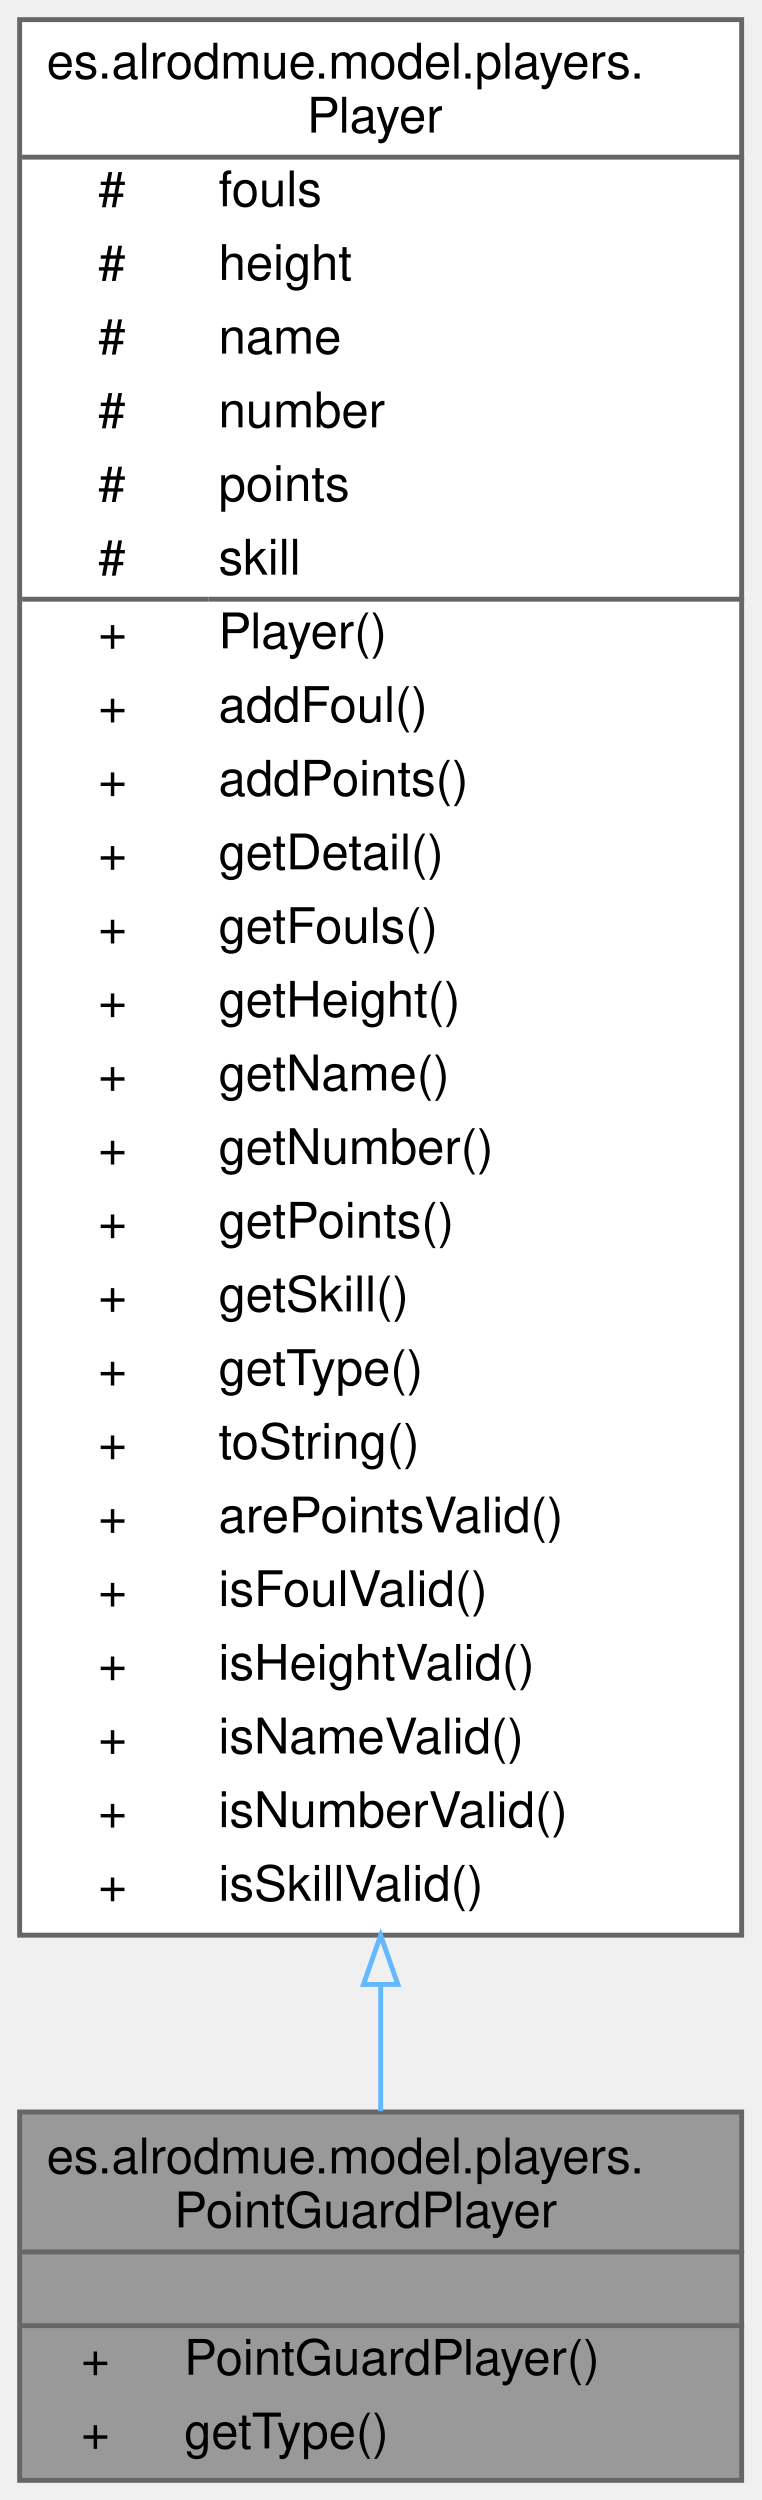
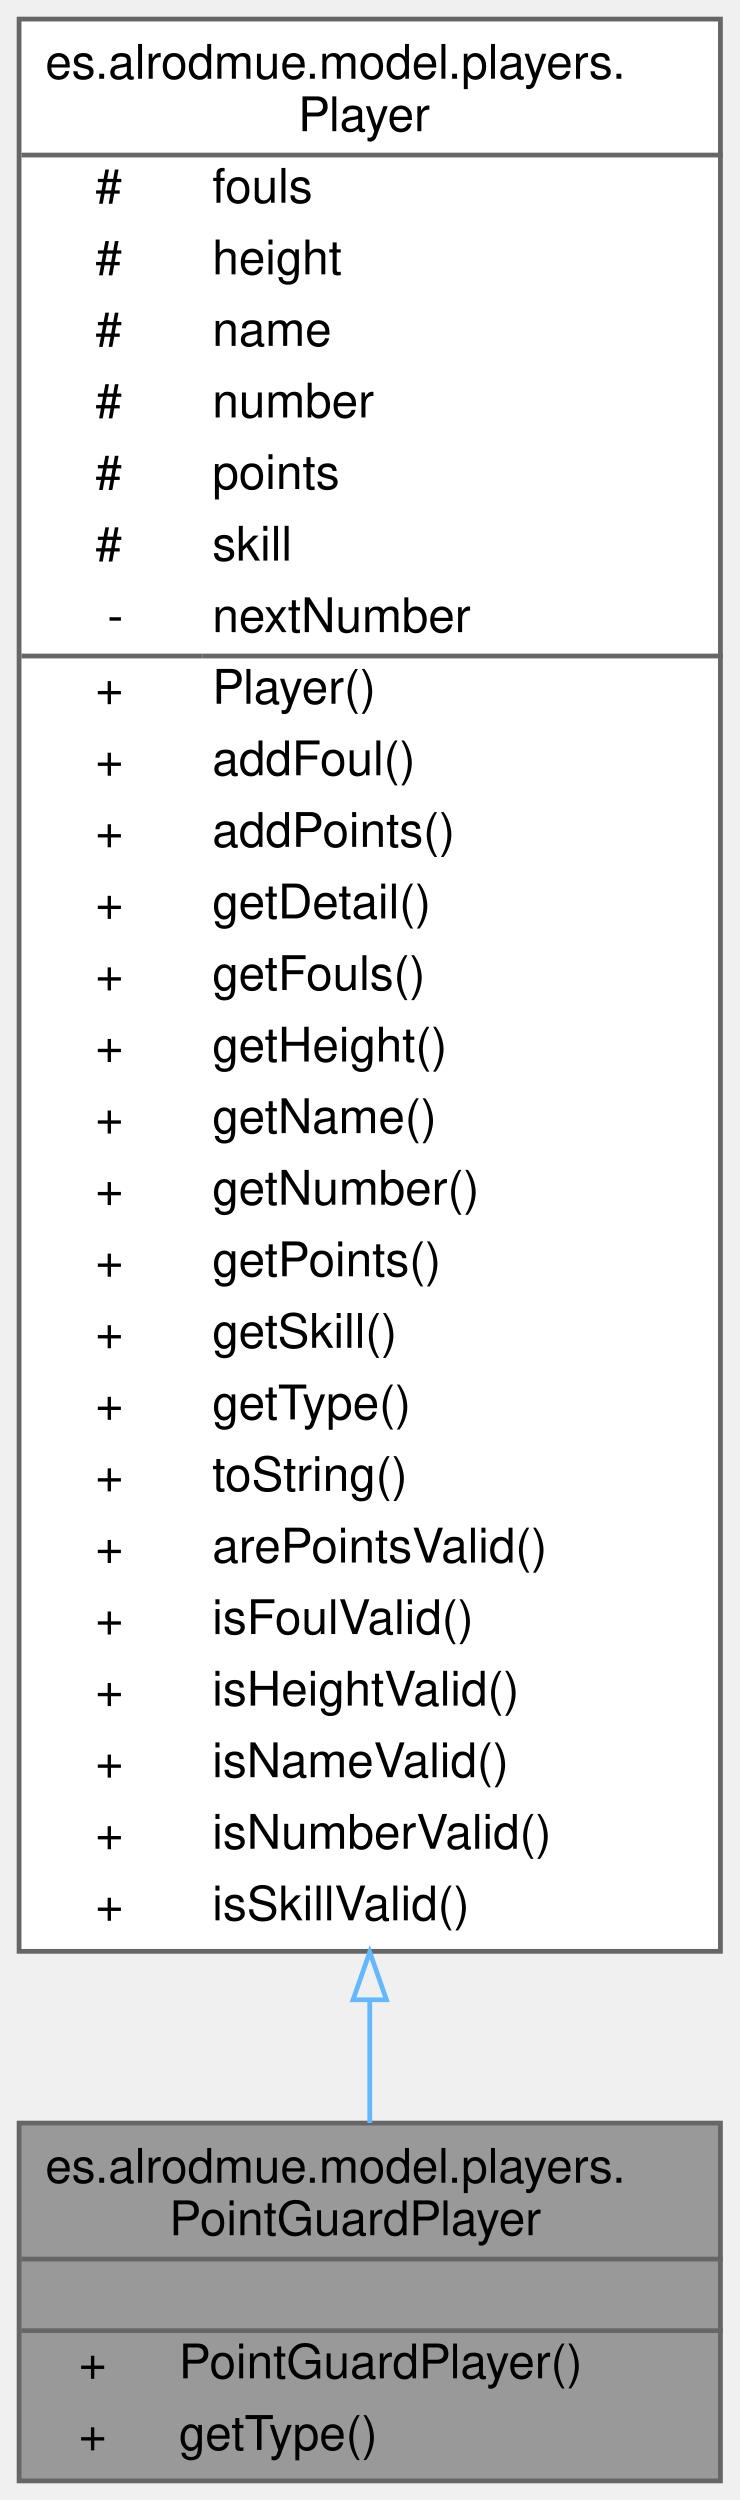
- <svg xmlns="http://www.w3.org/2000/svg" xmlns:xlink="http://www.w3.org/1999/xlink" width="155pt" height="509pt" viewBox="0.00 0.00 155.00 509.00">
-   <g id="graph0" class="graph" transform="scale(1 1) rotate(0) translate(4 505)">
+ <svg xmlns="http://www.w3.org/2000/svg" xmlns:xlink="http://www.w3.org/1999/xlink" width="155pt" height="524pt" viewBox="0.00 0.00 155.00 524.00">
+   <g id="graph0" class="graph" transform="scale(1 1) rotate(0) translate(4 520)">
    <g id="Node000001" class="node">
      <g id="a_Node000001">
        <a xlink:title=" ">
          <polygon fill="#999999" stroke="transparent" points="147,-75 0,-75 0,0 147,0 147,-75" />
          <text text-anchor="start" x="5.5" y="-62.5" font-family="Helvetica,sans-Serif" font-size="10.00">es.alrodmue.model.players.</text>
          <text text-anchor="start" x="31.5" y="-51.5" font-family="Helvetica,sans-Serif" font-size="10.00">PointGuardPlayer</text>
          <text text-anchor="start" x="72" y="-36.5" font-family="Helvetica,sans-Serif" font-size="10.00"> </text>
          <text text-anchor="start" x="12.5" y="-21.5" font-family="Helvetica,sans-Serif" font-size="10.00">+</text>
          <text text-anchor="start" x="33.5" y="-21.5" font-family="Helvetica,sans-Serif" font-size="10.00">PointGuardPlayer()</text>
          <text text-anchor="start" x="12.5" y="-6.5" font-family="Helvetica,sans-Serif" font-size="10.00">+</text>
          <text text-anchor="start" x="33.5" y="-6.5" font-family="Helvetica,sans-Serif" font-size="10.00">getType()</text>
          <polygon fill="#666666" stroke="#666666" points="0.5,-46.5 0.5,-46.5 147.5,-46.5 147.5,-46.5 0.5,-46.5" />
          <polygon fill="#666666" stroke="#666666" points="0.5,-31.5 0.5,-31.5 147.5,-31.5 147.5,-31.5 0.5,-31.5" />
          <polygon fill="none" stroke="#666666" points="0,0 0,-75 147,-75 147,0 0,0" />
        </a>
      </g>
    </g>
    <g id="Node000002" class="node">
      <g id="a_Node000002">
        <a xlink:href="classes_1_1alrodmue_1_1model_1_1players_1_1Player.xhtml" target="_top" xlink:title=" ">
-           <polygon fill="white" stroke="transparent" points="147,-501 0,-501 0,-111 147,-111 147,-501" />
-           <text text-anchor="start" x="5.5" y="-489" font-family="Helvetica,sans-Serif" font-size="10.00">es.alrodmue.model.players.</text>
-           <text text-anchor="start" x="58.5" y="-478" font-family="Helvetica,sans-Serif" font-size="10.00">Player</text>
-           <text text-anchor="start" x="16" y="-463" font-family="Helvetica,sans-Serif" font-size="10.00">#</text>
-           <text text-anchor="start" x="40.5" y="-463" font-family="Helvetica,sans-Serif" font-size="10.00">fouls</text>
-           <text text-anchor="start" x="16" y="-448" font-family="Helvetica,sans-Serif" font-size="10.00">#</text>
-           <text text-anchor="start" x="40.5" y="-448" font-family="Helvetica,sans-Serif" font-size="10.00">height</text>
-           <text text-anchor="start" x="16" y="-433" font-family="Helvetica,sans-Serif" font-size="10.00">#</text>
-           <text text-anchor="start" x="40.5" y="-433" font-family="Helvetica,sans-Serif" font-size="10.00">name</text>
-           <text text-anchor="start" x="16" y="-418" font-family="Helvetica,sans-Serif" font-size="10.00">#</text>
-           <text text-anchor="start" x="40.5" y="-418" font-family="Helvetica,sans-Serif" font-size="10.00">number</text>
-           <text text-anchor="start" x="16" y="-403" font-family="Helvetica,sans-Serif" font-size="10.00">#</text>
-           <text text-anchor="start" x="40.5" y="-403" font-family="Helvetica,sans-Serif" font-size="10.00">points</text>
-           <text text-anchor="start" x="16" y="-388" font-family="Helvetica,sans-Serif" font-size="10.00">#</text>
-           <text text-anchor="start" x="40.5" y="-388" font-family="Helvetica,sans-Serif" font-size="10.00">skill</text>
-           <text text-anchor="start" x="16" y="-373" font-family="Helvetica,sans-Serif" font-size="10.00">+</text>
-           <text text-anchor="start" x="40.5" y="-373" font-family="Helvetica,sans-Serif" font-size="10.00">Player()</text>
-           <text text-anchor="start" x="16" y="-358" font-family="Helvetica,sans-Serif" font-size="10.00">+</text>
-           <text text-anchor="start" x="40.5" y="-358" font-family="Helvetica,sans-Serif" font-size="10.00">addFoul()</text>
-           <text text-anchor="start" x="16" y="-343" font-family="Helvetica,sans-Serif" font-size="10.00">+</text>
-           <text text-anchor="start" x="40.5" y="-343" font-family="Helvetica,sans-Serif" font-size="10.00">addPoints()</text>
-           <text text-anchor="start" x="16" y="-328" font-family="Helvetica,sans-Serif" font-size="10.00">+</text>
-           <text text-anchor="start" x="40.5" y="-328" font-family="Helvetica,sans-Serif" font-size="10.00">getDetail()</text>
-           <text text-anchor="start" x="16" y="-313" font-family="Helvetica,sans-Serif" font-size="10.00">+</text>
-           <text text-anchor="start" x="40.5" y="-313" font-family="Helvetica,sans-Serif" font-size="10.00">getFouls()</text>
-           <text text-anchor="start" x="16" y="-298" font-family="Helvetica,sans-Serif" font-size="10.00">+</text>
-           <text text-anchor="start" x="40.5" y="-298" font-family="Helvetica,sans-Serif" font-size="10.00">getHeight()</text>
-           <text text-anchor="start" x="16" y="-283" font-family="Helvetica,sans-Serif" font-size="10.00">+</text>
-           <text text-anchor="start" x="40.5" y="-283" font-family="Helvetica,sans-Serif" font-size="10.00">getName()</text>
-           <text text-anchor="start" x="16" y="-268" font-family="Helvetica,sans-Serif" font-size="10.00">+</text>
-           <text text-anchor="start" x="40.5" y="-268" font-family="Helvetica,sans-Serif" font-size="10.00">getNumber()</text>
-           <text text-anchor="start" x="16" y="-253" font-family="Helvetica,sans-Serif" font-size="10.00">+</text>
-           <text text-anchor="start" x="40.5" y="-253" font-family="Helvetica,sans-Serif" font-size="10.00">getPoints()</text>
-           <text text-anchor="start" x="16" y="-238" font-family="Helvetica,sans-Serif" font-size="10.00">+</text>
-           <text text-anchor="start" x="40.5" y="-238" font-family="Helvetica,sans-Serif" font-size="10.00">getSkill()</text>
-           <text text-anchor="start" x="16" y="-223" font-family="Helvetica,sans-Serif" font-size="10.00">+</text>
-           <text text-anchor="start" x="40.5" y="-223" font-family="Helvetica,sans-Serif" font-size="10.00">getType()</text>
-           <text text-anchor="start" x="16" y="-208" font-family="Helvetica,sans-Serif" font-size="10.00">+</text>
-           <text text-anchor="start" x="40.5" y="-208" font-family="Helvetica,sans-Serif" font-size="10.00">toString()</text>
-           <text text-anchor="start" x="16" y="-193" font-family="Helvetica,sans-Serif" font-size="10.00">+</text>
-           <text text-anchor="start" x="40.5" y="-193" font-family="Helvetica,sans-Serif" font-size="10.00">arePointsValid()</text>
-           <text text-anchor="start" x="16" y="-178" font-family="Helvetica,sans-Serif" font-size="10.00">+</text>
-           <text text-anchor="start" x="40.5" y="-178" font-family="Helvetica,sans-Serif" font-size="10.00">isFoulValid()</text>
-           <text text-anchor="start" x="16" y="-163" font-family="Helvetica,sans-Serif" font-size="10.00">+</text>
-           <text text-anchor="start" x="40.5" y="-163" font-family="Helvetica,sans-Serif" font-size="10.00">isHeightValid()</text>
-           <text text-anchor="start" x="16" y="-148" font-family="Helvetica,sans-Serif" font-size="10.00">+</text>
-           <text text-anchor="start" x="40.5" y="-148" font-family="Helvetica,sans-Serif" font-size="10.00">isNameValid()</text>
-           <text text-anchor="start" x="16" y="-133" font-family="Helvetica,sans-Serif" font-size="10.00">+</text>
-           <text text-anchor="start" x="40.5" y="-133" font-family="Helvetica,sans-Serif" font-size="10.00">isNumberValid()</text>
-           <text text-anchor="start" x="16" y="-118" font-family="Helvetica,sans-Serif" font-size="10.00">+</text>
-           <text text-anchor="start" x="40.5" y="-118" font-family="Helvetica,sans-Serif" font-size="10.00">isSkillValid()</text>
-           <polygon fill="#666666" stroke="#666666" points="0.5,-473 0.5,-473 147.5,-473 147.5,-473 0.5,-473" />
-           <polygon fill="#666666" stroke="#666666" points="0.5,-383 0.5,-383 38.5,-383 38.5,-383 0.5,-383" />
-           <polygon fill="#666666" stroke="#666666" points="38.5,-383 38.5,-383 147.5,-383 147.5,-383 38.5,-383" />
-           <polygon fill="none" stroke="#666666" points="0,-111 0,-501 147,-501 147,-111 0,-111" />
+           <polygon fill="white" stroke="transparent" points="147,-516 0,-516 0,-111 147,-111 147,-516" />
+           <text text-anchor="start" x="5.5" y="-503.5" font-family="Helvetica,sans-Serif" font-size="10.00">es.alrodmue.model.players.</text>
+           <text text-anchor="start" x="58.5" y="-492.5" font-family="Helvetica,sans-Serif" font-size="10.00">Player</text>
+           <text text-anchor="start" x="16" y="-477.5" font-family="Helvetica,sans-Serif" font-size="10.00">#</text>
+           <text text-anchor="start" x="40.5" y="-477.5" font-family="Helvetica,sans-Serif" font-size="10.00">fouls</text>
+           <text text-anchor="start" x="16" y="-462.5" font-family="Helvetica,sans-Serif" font-size="10.00">#</text>
+           <text text-anchor="start" x="40.5" y="-462.5" font-family="Helvetica,sans-Serif" font-size="10.00">height</text>
+           <text text-anchor="start" x="16" y="-447.5" font-family="Helvetica,sans-Serif" font-size="10.00">#</text>
+           <text text-anchor="start" x="40.5" y="-447.5" font-family="Helvetica,sans-Serif" font-size="10.00">name</text>
+           <text text-anchor="start" x="16" y="-432.5" font-family="Helvetica,sans-Serif" font-size="10.00">#</text>
+           <text text-anchor="start" x="40.5" y="-432.5" font-family="Helvetica,sans-Serif" font-size="10.00">number</text>
+           <text text-anchor="start" x="16" y="-417.5" font-family="Helvetica,sans-Serif" font-size="10.00">#</text>
+           <text text-anchor="start" x="40.5" y="-417.5" font-family="Helvetica,sans-Serif" font-size="10.00">points</text>
+           <text text-anchor="start" x="16" y="-402.5" font-family="Helvetica,sans-Serif" font-size="10.00">#</text>
+           <text text-anchor="start" x="40.5" y="-402.5" font-family="Helvetica,sans-Serif" font-size="10.00">skill</text>
+           <text text-anchor="start" x="18.5" y="-387.5" font-family="Helvetica,sans-Serif" font-size="10.00">-</text>
+           <text text-anchor="start" x="40.5" y="-387.5" font-family="Helvetica,sans-Serif" font-size="10.00">nextNumber</text>
+           <text text-anchor="start" x="16" y="-372.5" font-family="Helvetica,sans-Serif" font-size="10.00">+</text>
+           <text text-anchor="start" x="40.5" y="-372.5" font-family="Helvetica,sans-Serif" font-size="10.00">Player()</text>
+           <text text-anchor="start" x="16" y="-357.5" font-family="Helvetica,sans-Serif" font-size="10.00">+</text>
+           <text text-anchor="start" x="40.5" y="-357.5" font-family="Helvetica,sans-Serif" font-size="10.00">addFoul()</text>
+           <text text-anchor="start" x="16" y="-342.5" font-family="Helvetica,sans-Serif" font-size="10.00">+</text>
+           <text text-anchor="start" x="40.5" y="-342.5" font-family="Helvetica,sans-Serif" font-size="10.00">addPoints()</text>
+           <text text-anchor="start" x="16" y="-327.5" font-family="Helvetica,sans-Serif" font-size="10.00">+</text>
+           <text text-anchor="start" x="40.5" y="-327.5" font-family="Helvetica,sans-Serif" font-size="10.00">getDetail()</text>
+           <text text-anchor="start" x="16" y="-312.5" font-family="Helvetica,sans-Serif" font-size="10.00">+</text>
+           <text text-anchor="start" x="40.5" y="-312.5" font-family="Helvetica,sans-Serif" font-size="10.00">getFouls()</text>
+           <text text-anchor="start" x="16" y="-297.5" font-family="Helvetica,sans-Serif" font-size="10.00">+</text>
+           <text text-anchor="start" x="40.5" y="-297.5" font-family="Helvetica,sans-Serif" font-size="10.00">getHeight()</text>
+           <text text-anchor="start" x="16" y="-282.5" font-family="Helvetica,sans-Serif" font-size="10.00">+</text>
+           <text text-anchor="start" x="40.5" y="-282.5" font-family="Helvetica,sans-Serif" font-size="10.00">getName()</text>
+           <text text-anchor="start" x="16" y="-267.5" font-family="Helvetica,sans-Serif" font-size="10.00">+</text>
+           <text text-anchor="start" x="40.5" y="-267.5" font-family="Helvetica,sans-Serif" font-size="10.00">getNumber()</text>
+           <text text-anchor="start" x="16" y="-252.5" font-family="Helvetica,sans-Serif" font-size="10.00">+</text>
+           <text text-anchor="start" x="40.5" y="-252.5" font-family="Helvetica,sans-Serif" font-size="10.00">getPoints()</text>
+           <text text-anchor="start" x="16" y="-237.5" font-family="Helvetica,sans-Serif" font-size="10.00">+</text>
+           <text text-anchor="start" x="40.5" y="-237.5" font-family="Helvetica,sans-Serif" font-size="10.00">getSkill()</text>
+           <text text-anchor="start" x="16" y="-222.5" font-family="Helvetica,sans-Serif" font-size="10.00">+</text>
+           <text text-anchor="start" x="40.5" y="-222.5" font-family="Helvetica,sans-Serif" font-size="10.00">getType()</text>
+           <text text-anchor="start" x="16" y="-207.5" font-family="Helvetica,sans-Serif" font-size="10.00">+</text>
+           <text text-anchor="start" x="40.5" y="-207.5" font-family="Helvetica,sans-Serif" font-size="10.00">toString()</text>
+           <text text-anchor="start" x="16" y="-192.5" font-family="Helvetica,sans-Serif" font-size="10.00">+</text>
+           <text text-anchor="start" x="40.5" y="-192.5" font-family="Helvetica,sans-Serif" font-size="10.00">arePointsValid()</text>
+           <text text-anchor="start" x="16" y="-177.5" font-family="Helvetica,sans-Serif" font-size="10.00">+</text>
+           <text text-anchor="start" x="40.5" y="-177.5" font-family="Helvetica,sans-Serif" font-size="10.00">isFoulValid()</text>
+           <text text-anchor="start" x="16" y="-162.5" font-family="Helvetica,sans-Serif" font-size="10.00">+</text>
+           <text text-anchor="start" x="40.5" y="-162.5" font-family="Helvetica,sans-Serif" font-size="10.00">isHeightValid()</text>
+           <text text-anchor="start" x="16" y="-147.5" font-family="Helvetica,sans-Serif" font-size="10.00">+</text>
+           <text text-anchor="start" x="40.5" y="-147.5" font-family="Helvetica,sans-Serif" font-size="10.00">isNameValid()</text>
+           <text text-anchor="start" x="16" y="-132.5" font-family="Helvetica,sans-Serif" font-size="10.00">+</text>
+           <text text-anchor="start" x="40.5" y="-132.5" font-family="Helvetica,sans-Serif" font-size="10.00">isNumberValid()</text>
+           <text text-anchor="start" x="16" y="-117.5" font-family="Helvetica,sans-Serif" font-size="10.00">+</text>
+           <text text-anchor="start" x="40.5" y="-117.5" font-family="Helvetica,sans-Serif" font-size="10.00">isSkillValid()</text>
+           <polygon fill="#666666" stroke="#666666" points="0.5,-487.5 0.5,-487.5 147.5,-487.5 147.5,-487.5 0.5,-487.5" />
+           <polygon fill="#666666" stroke="#666666" points="0.5,-382.5 0.5,-382.5 38.5,-382.5 38.5,-382.5 0.5,-382.5" />
+           <polygon fill="#666666" stroke="#666666" points="38.5,-382.5 38.5,-382.5 147.5,-382.5 147.5,-382.5 38.5,-382.5" />
+           <polygon fill="none" stroke="#666666" points="0,-111 0,-516 147,-516 147,-111 0,-111" />
        </a>
      </g>
    </g>
    <g id="edge1_Node000001_Node000002" class="edge">
      <g id="a_edge1_Node000001_Node000002">
        <a xlink:title=" ">
-           <path fill="none" stroke="#63b8ff" d="M73.5,-100.69C73.5,-91.44 73.5,-82.84 73.5,-75.16" />
-           <polygon fill="none" stroke="#63b8ff" points="70,-100.97 73.5,-110.97 77,-100.97 70,-100.97" />
+           <path fill="none" stroke="#63b8ff" d="M73.5,-100.55C73.5,-91.29 73.5,-82.69 73.5,-75.02" />
+           <polygon fill="none" stroke="#63b8ff" points="70,-100.85 73.5,-110.85 77,-100.85 70,-100.85" />
        </a>
      </g>
    </g>
  </g>
</svg>
